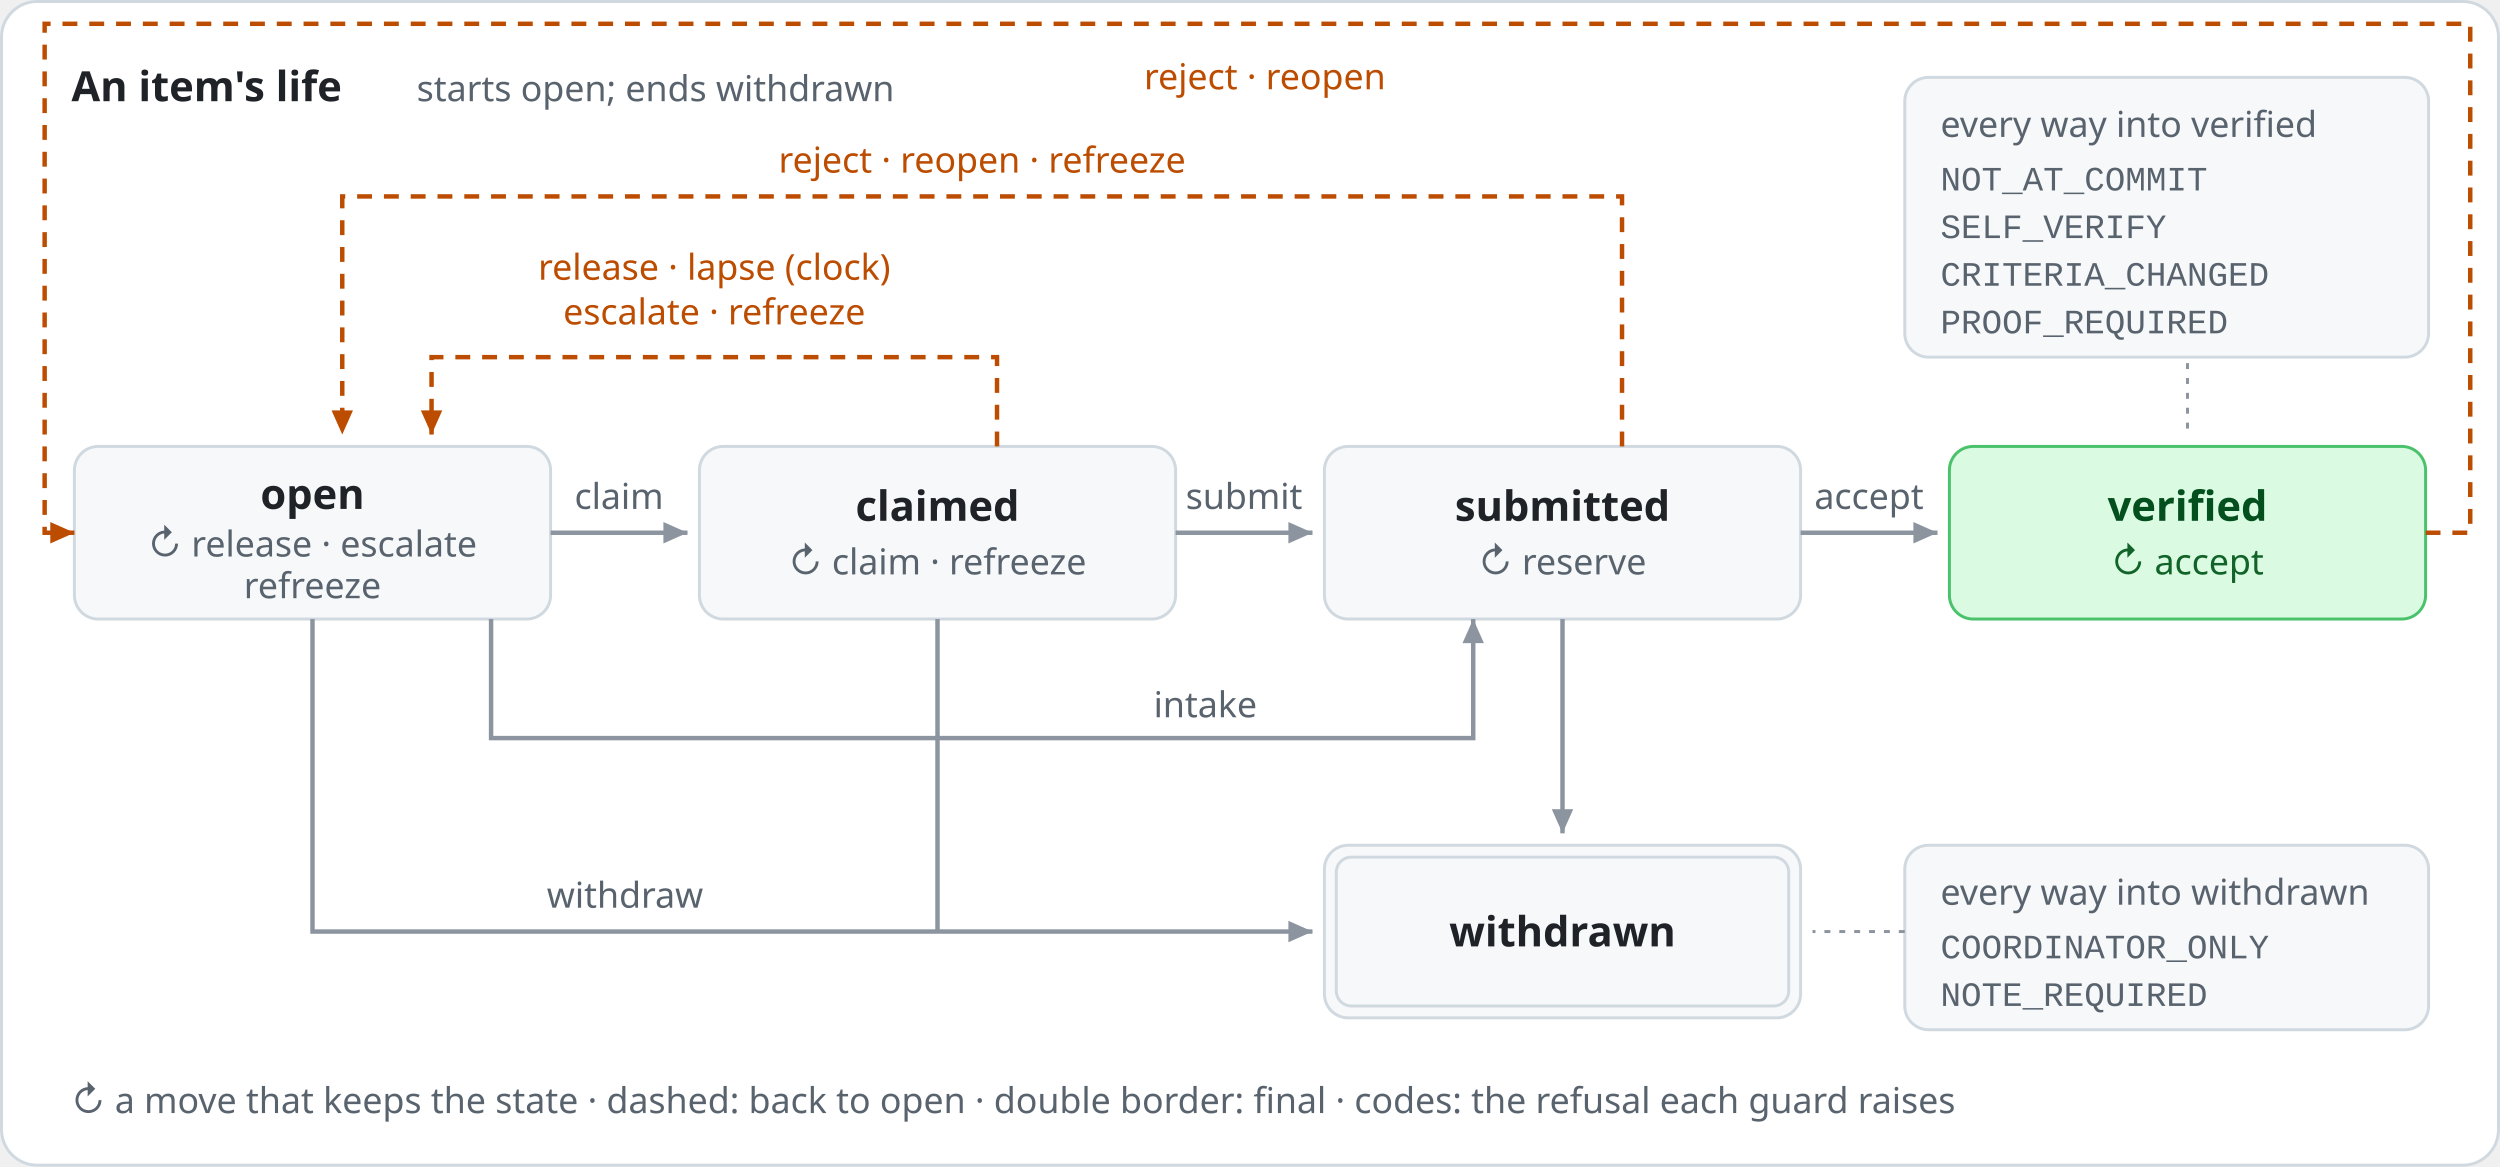
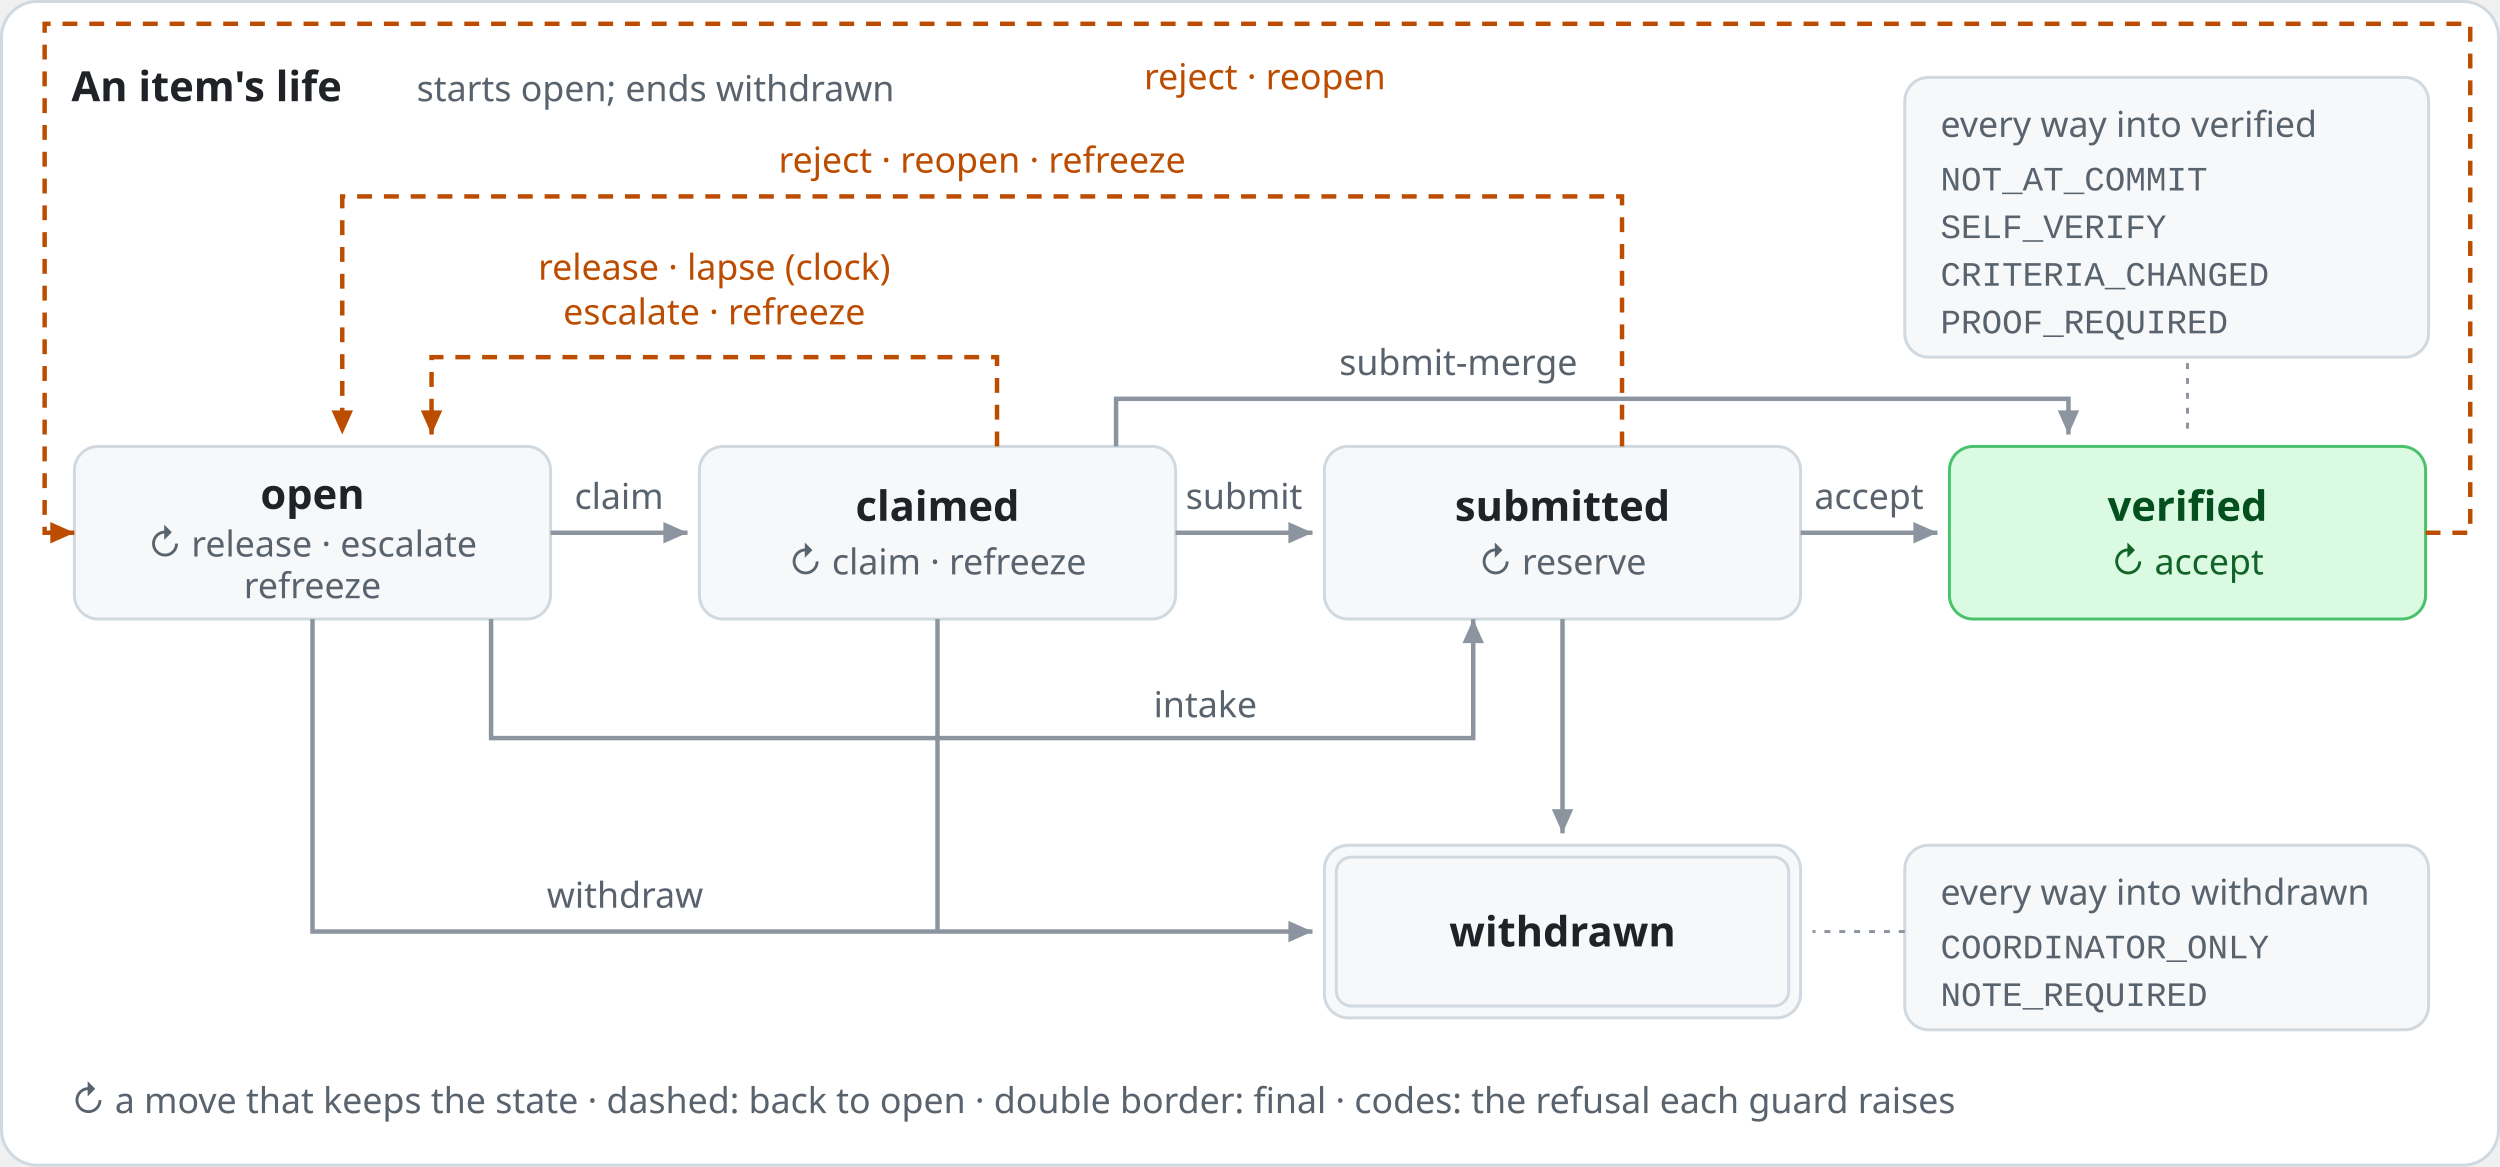
<svg xmlns="http://www.w3.org/2000/svg" viewBox="0 0 840 392" width="840" height="392" role="img" aria-labelledby="title desc">
  <style>
text { font-family: -apple-system, BlinkMacSystemFont, 'Segoe UI', 'Noto Sans', Helvetica, Arial, sans-serif; fill: #1f2328; }
.mono { font-family: ui-monospace, SFMono-Regular, 'SF Mono', Menlo, Consolas, 'Liberation Mono', monospace; }
.card { fill: #ffffff; stroke: #d1d9e0; }
.head { font-size: 14px; font-weight: 600; }
.aside { font-size: 12px; fill: #59636e; }
.t1 { font-size: 14px; font-weight: 600; }
.t2 { font-size: 12px; fill: #59636e; }
.label { font-size: 12px; fill: #59636e; }
.code { font-size: 11.5px; fill: #59636e; }
.edge { fill: none; stroke: #8c959f; stroke-width: 1.5; }
.edge.back { stroke: #bc4c00; stroke-dasharray: 5 4; }
.edge.leader { stroke-width: 1; stroke-dasharray: 2 3; }
.tip { fill: #8c959f; }
.tip.back { fill: #bc4c00; }
.label.back { fill: #bc4c00; }
.frame { fill: none; stroke: #d1d9e0; stroke-dasharray: 4 4; }
.plain rect { fill: #f6f8fa; stroke: #d1d9e0; }
.person rect { fill: #ddf4ff; stroke: #54aeff; }
.person .t1 { fill: #0a3069; } .person .t2 { fill: #0550ae; }
.agent rect { fill: #fbefff; stroke: #c297ff; }
.agent .t1 { fill: #3e1f79; } .agent .t2 { fill: #6639ba; }
.check rect { fill: #fff8c5; stroke: #d4a72c; }
.check .t1 { fill: #4d2d00; } .check .t2 { fill: #7d4e00; }
.done rect { fill: #dafbe1; stroke: #4ac26b; }
.done .t1 { fill: #044f1e; } .done .t2 { fill: #116329; }

</style>
  <defs>
    <marker id="tip" viewBox="0 0 10 10" refX="9" refY="5" markerWidth="9" markerHeight="9" markerUnits="userSpaceOnUse" orient="auto">
      <path class="tip" d="M0 1 L9 5 L0 9 z" />
    </marker>
    <marker id="tip-back" viewBox="0 0 10 10" refX="9" refY="5" markerWidth="9" markerHeight="9" markerUnits="userSpaceOnUse" orient="auto">
      <path class="tip back" d="M0 1 L9 5 L0 9 z" />
    </marker>
  </defs>
  <rect class="card" x="0.5" y="0.5" width="839" height="391" rx="12" />
  <text class="head" x="24" y="34">An item's life</text>
  <text class="aside" x="140" y="34">starts open; ends withdrawn</text>
  <g class="plain">
    <rect x="25" y="150" width="160" height="58" rx="8" />
    <text class="t1" x="105" y="171" text-anchor="middle">open</text>
    <text class="t2" x="105" y="187" text-anchor="middle">↻ release · escalate</text>
    <text class="t2" x="105" y="201" text-anchor="middle">refreeze</text>
  </g>
  <g class="plain">
    <rect x="235" y="150" width="160" height="58" rx="8" />
    <text class="t1" x="315" y="175" text-anchor="middle">claimed</text>
    <text class="t2" x="315" y="193" text-anchor="middle">↻ claim · refreeze</text>
  </g>
  <g class="plain">
    <rect x="445" y="150" width="160" height="58" rx="8" />
    <text class="t1" x="525" y="175" text-anchor="middle">submitted</text>
    <text class="t2" x="525" y="193" text-anchor="middle">↻ reserve</text>
  </g>
  <g class="done">
    <rect x="655" y="150" width="160" height="58" rx="8" />
    <text class="t1" x="735" y="175" text-anchor="middle">verified</text>
    <text class="t2" x="735" y="193" text-anchor="middle">↻ accept</text>
  </g>
  <g class="plain" data-final="withdrawn">
    <rect x="445" y="284" width="160" height="58" rx="8" />
    <rect x="449" y="288" width="152" height="50" rx="5" fill="none" />
    <text class="t1" x="525" y="318" text-anchor="middle">withdrawn</text>
  </g>
  <path class="edge" d="M 165 208 L 165 248 L 495 248 L 495 208" marker-end="url(#tip)" />
  <text class="label" x="405" y="241" text-anchor="middle">intake</text>
  <path class="edge" d="M 185 179 L 231 179" marker-end="url(#tip)" />
  <text class="label" x="208" y="171" text-anchor="middle">claim</text>
  <path class="edge back" d="M 335 150 L 335 120 L 145 120 L 145 146" marker-end="url(#tip-back)" />
  <text class="label back" x="240" y="94" text-anchor="middle">release · lapse (clock)</text>
  <text class="label back" x="240" y="109" text-anchor="middle">escalate · refreeze</text>
  <path class="edge" d="M 395 179 L 441 179" marker-end="url(#tip)" />
  <text class="label" x="418" y="171" text-anchor="middle">submit</text>
+   <path class="edge" d="M 375 150 L 375 134 L 695 134 L 695 146" marker-end="url(#tip)" />
+   <text class="label" x="490" y="126" text-anchor="middle">submit-merge</text>
  <path class="edge" d="M 605 179 L 651 179" marker-end="url(#tip)" />
  <text class="label" x="628" y="171" text-anchor="middle">accept</text>
  <path class="edge back" d="M 545 150 L 545 66 L 115 66 L 115 146" marker-end="url(#tip-back)" />
  <text class="label back" x="330" y="58" text-anchor="middle">reject · reopen · refreeze</text>
  <path class="edge back" d="M 815 179 L 830 179 L 830 8 L 15 8 L 15 179 L 25 179" marker-end="url(#tip-back)" />
  <text class="label back" x="425" y="30" text-anchor="middle">reject · reopen</text>
  <path class="edge" d="M 105 208 L 105 313 L 441 313" marker-end="url(#tip)" />
  <text class="label" x="210" y="305" text-anchor="middle">withdraw</text>
  <path class="edge" d="M 315 208 L 315 313" />
  <path class="edge" d="M 525 208 L 525 280" marker-end="url(#tip)" />
  <g class="plain">
    <rect x="640" y="26" width="176" height="94" rx="8" />
  </g>
  <text class="label" x="652" y="46">every way into verified</text>
  <text class="code mono" x="652" y="64">NOT_AT_COMMIT</text>
  <text class="code mono" x="652" y="80">SELF_VERIFY</text>
  <text class="code mono" x="652" y="96">CRITERIA_CHANGED</text>
  <text class="code mono" x="652" y="112">PROOF_REQUIRED</text>
  <path class="edge leader" d="M 735 122 L 735 146" />
  <g class="plain">
    <rect x="640" y="284" width="176" height="62" rx="8" />
  </g>
  <text class="label" x="652" y="304">every way into withdrawn</text>
  <text class="code mono" x="652" y="322">COORDINATOR_ONLY</text>
  <text class="code mono" x="652" y="338">NOTE_REQUIRED</text>
  <path class="edge leader" d="M 640 313 L 609 313" />
  <text class="aside" x="24" y="374">↻ a move that keeps the state · dashed: back to open · double border: final · codes: the refusal each guard raises</text>
</svg>
